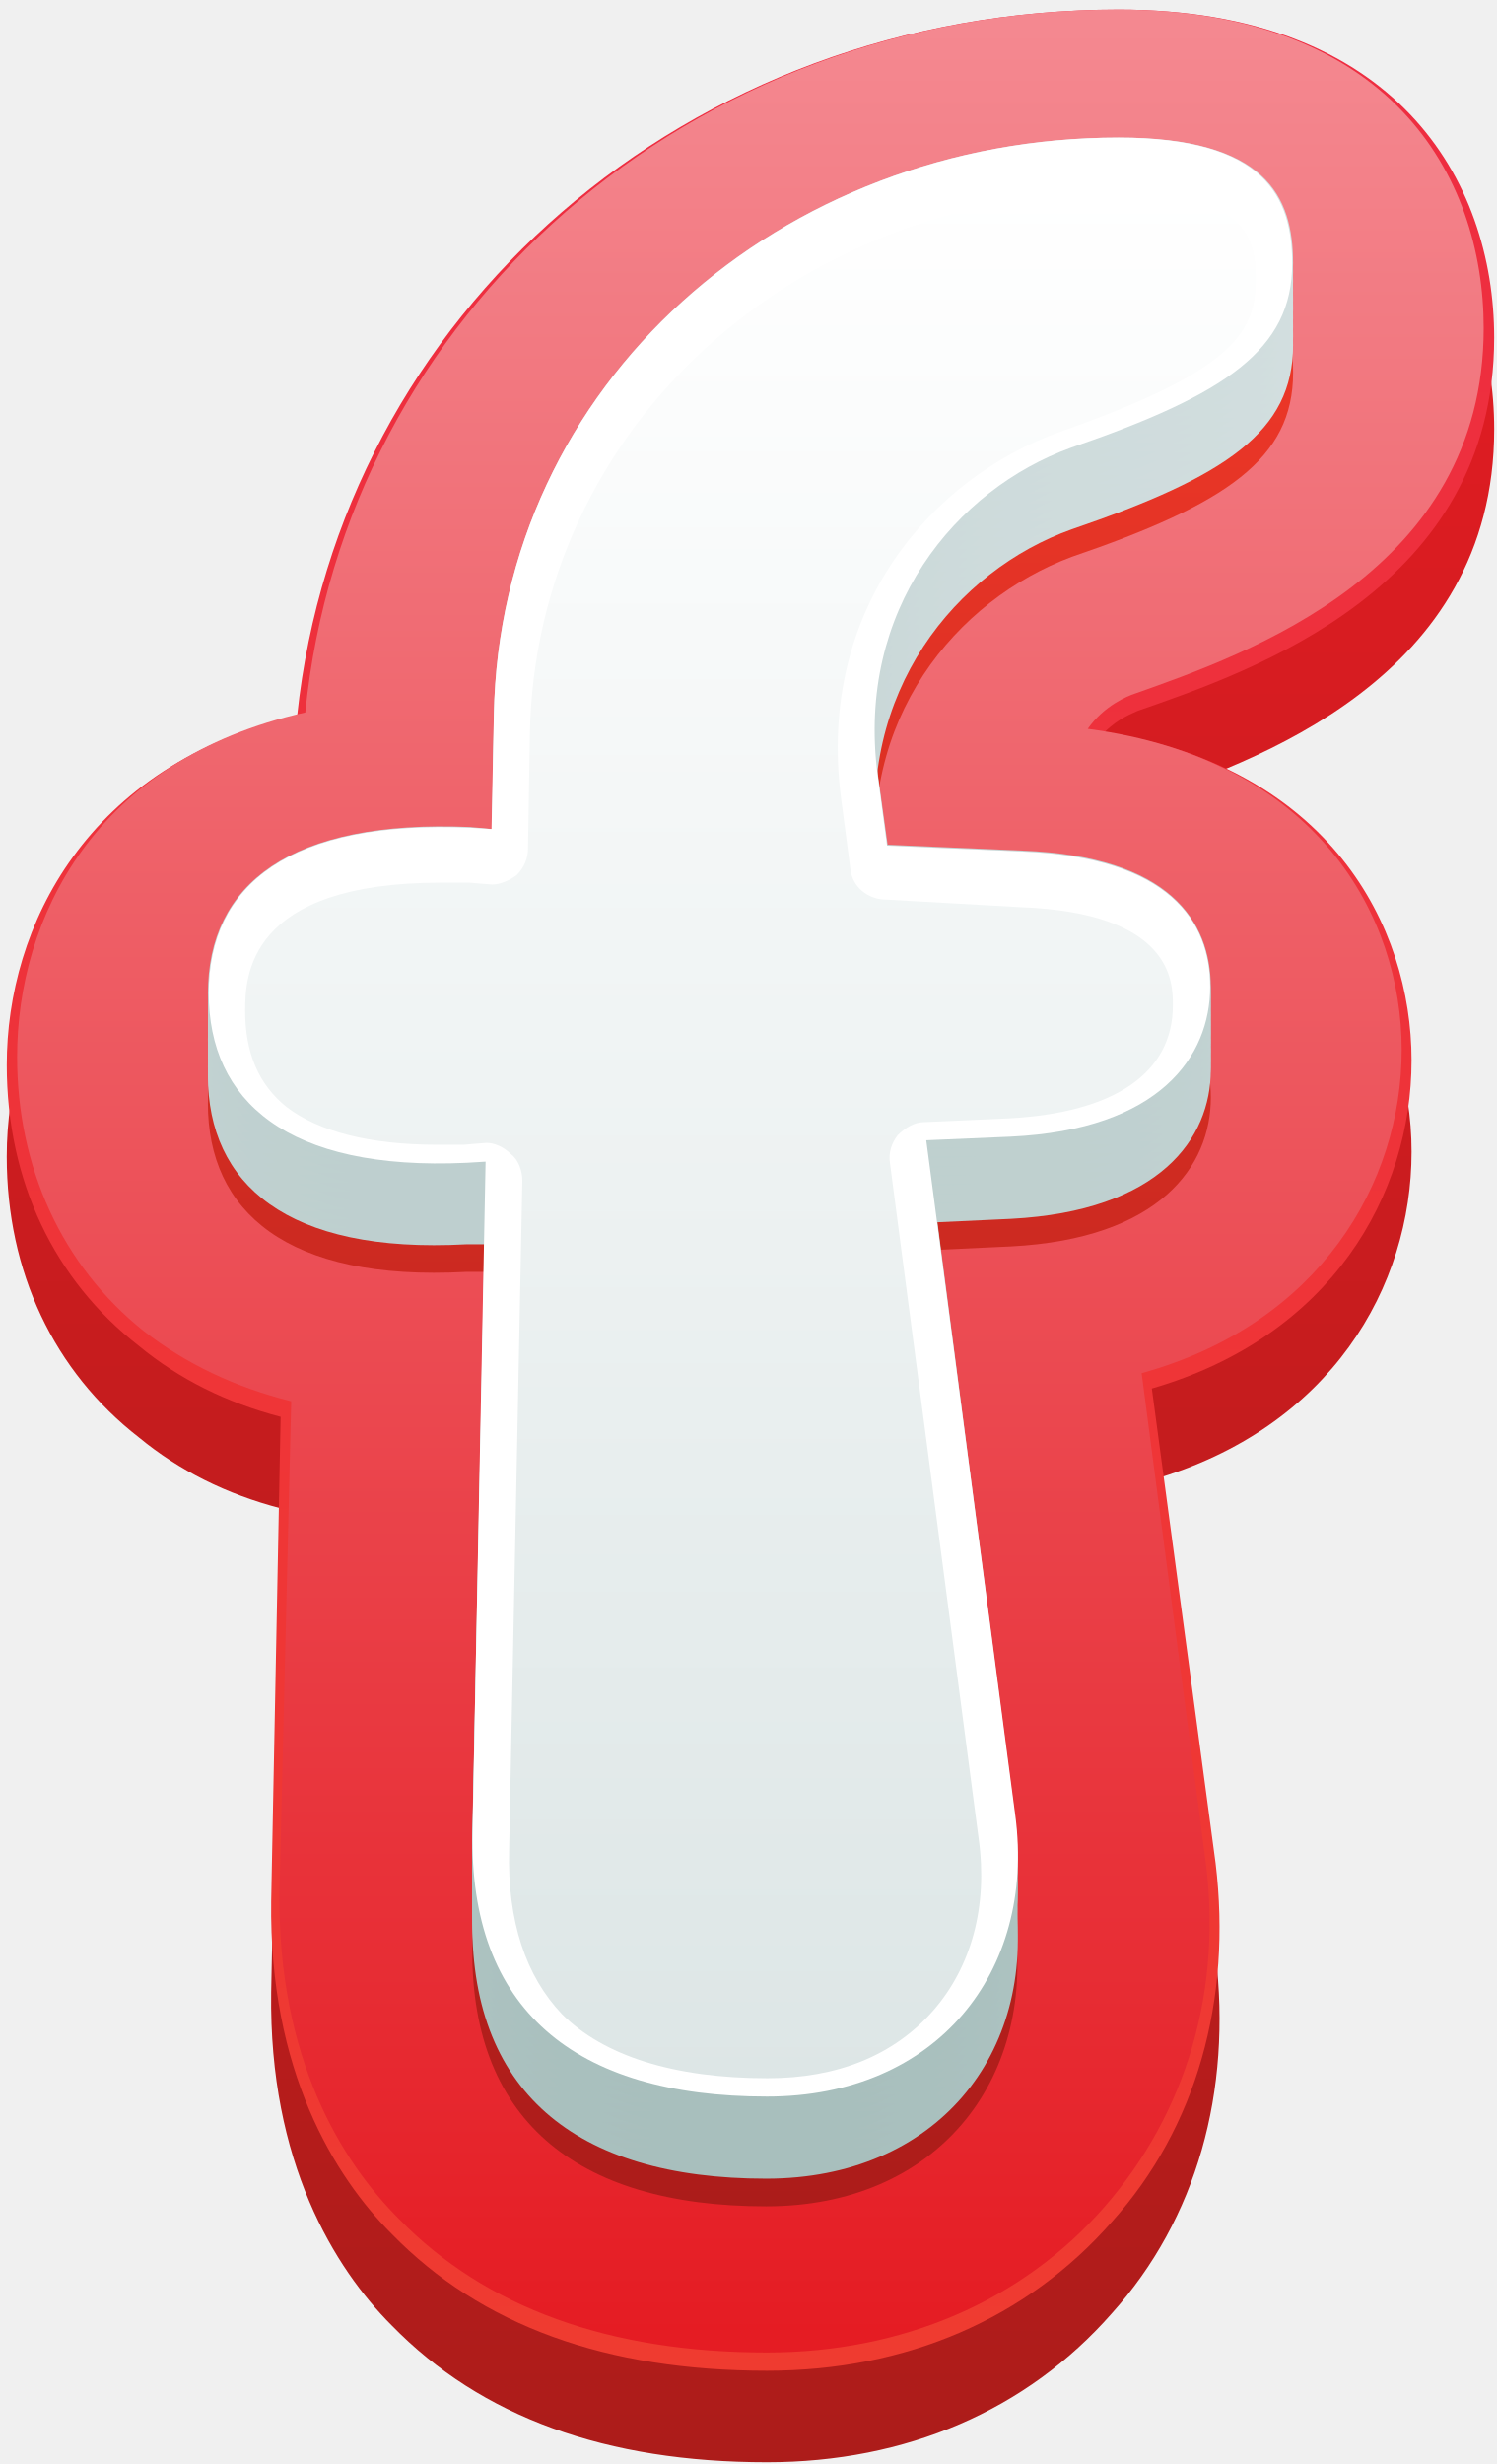
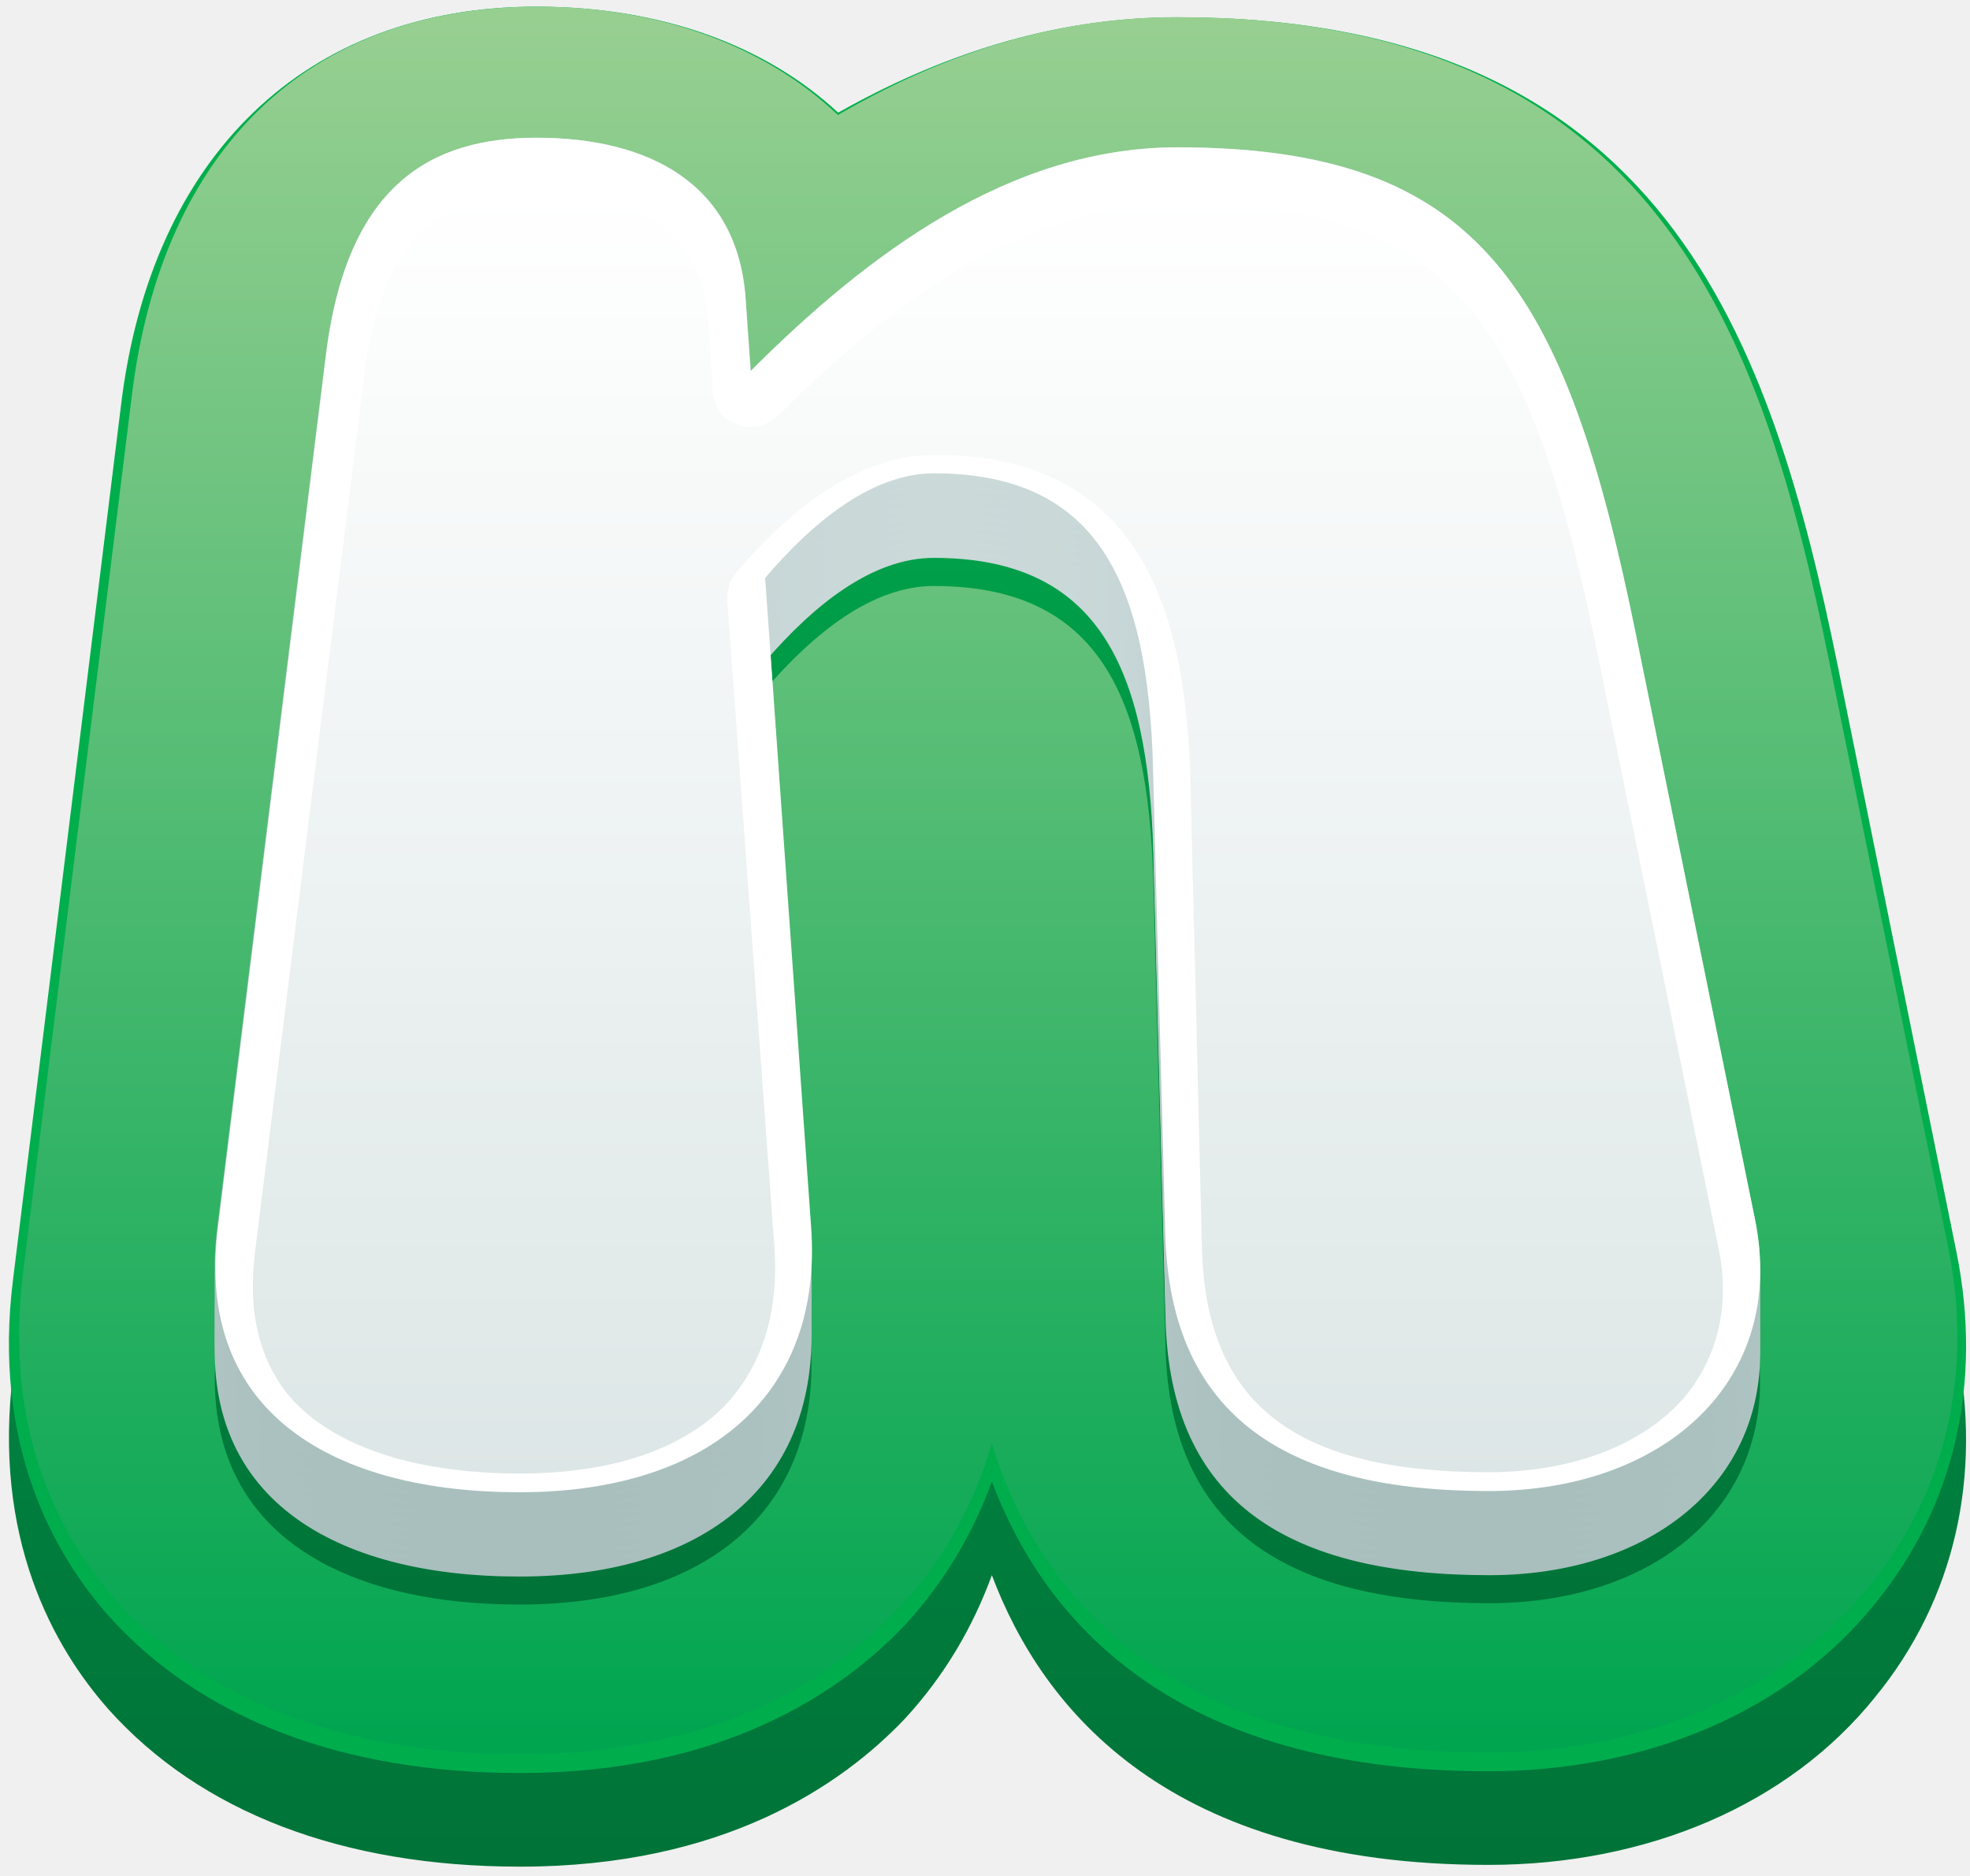
- <svg xmlns="http://www.w3.org/2000/svg" width="100%" height="100%" viewBox="0 0 147 242" version="1.1" xml:space="preserve" style="fill-rule:evenodd;clip-rule:evenodd;stroke-linejoin:round;stroke-miterlimit:2;">
-   <g transform="matrix(1,0,0,1,-817,-1104)">
+ <svg xmlns="http://www.w3.org/2000/svg" width="100%" height="100%" viewBox="0 0 189 180" version="1.1" xml:space="preserve" style="fill-rule:evenodd;clip-rule:evenodd;stroke-linejoin:round;stroke-miterlimit:2;">
+   <g transform="matrix(1,0,0,1,-1596,-874)">
    <g>
-       <g transform="matrix(0,231.907,231.907,0,890.713,1113.92)">
-         <path d="M0.299,-0.192C0.32,-0.281 0.388,-0.315 0.447,-0.315C0.496,-0.315 0.538,-0.295 0.566,-0.259C0.58,-0.242 0.59,-0.222 0.596,-0.199L0.801,-0.203C0.873,-0.204 0.918,-0.176 0.942,-0.152C0.981,-0.114 1,-0.061 1,0.007C1,0.066 0.978,0.117 0.937,0.153C0.897,0.189 0.843,0.204 0.785,0.197L0.584,0.17C0.562,0.246 0.502,0.28 0.445,0.28C0.388,0.28 0.321,0.245 0.306,0.15C0.3,0.156 0.298,0.162 0.297,0.163C0.28,0.213 0.245,0.315 0.139,0.315C0.072,0.315 0,0.273 0,0.156C0,-0.027 0.129,-0.174 0.299,-0.192Z" style="fill:url(#_Linear1);fill-rule:nonzero;" />
+       <g transform="matrix(0,169.479,169.479,0,1690.82,883.628)">
+         <path d="M0.225,-0.491L0.72,-0.552C0.814,-0.564 0.876,-0.529 0.911,-0.498C0.969,-0.446 1,-0.366 1,-0.265C1,-0.15 0.954,-0.083 0.916,-0.047C0.892,-0.025 0.865,-0.009 0.835,0.002C0.912,0.031 0.999,0.103 0.999,0.283C0.999,0.373 0.965,0.453 0.904,0.502C0.849,0.547 0.779,0.563 0.705,0.548L0.374,0.481C0.188,0.443 0.005,0.383 0.005,0.107C0.005,0.034 0.029,-0.03 0.06,-0.085C0.022,-0.126 0,-0.185 0,-0.256C0,-0.386 0.084,-0.474 0.225,-0.491Z" style="fill:url(#_Linear1);fill-rule:nonzero;" />
      </g>
-       <g transform="matrix(0,231.901,231.901,0,890.713,1104.94)">
-         <path d="M0.299,-0.192C0.32,-0.281 0.388,-0.315 0.447,-0.315C0.496,-0.315 0.538,-0.295 0.566,-0.259C0.58,-0.242 0.59,-0.222 0.596,-0.199L0.801,-0.203C0.873,-0.204 0.918,-0.176 0.942,-0.152C0.981,-0.114 1,-0.061 1,0.007C1,0.066 0.978,0.117 0.937,0.153C0.897,0.189 0.843,0.204 0.785,0.197L0.584,0.17C0.562,0.246 0.502,0.28 0.445,0.28C0.388,0.28 0.321,0.245 0.306,0.15C0.3,0.156 0.298,0.162 0.297,0.164C0.28,0.213 0.245,0.315 0.139,0.315C0.072,0.315 0,0.273 0,0.156C0,-0.027 0.129,-0.174 0.299,-0.192Z" style="fill:url(#_Linear2);fill-rule:nonzero;" />
+       <g transform="matrix(0,169.486,169.486,0,1690.82,874.638)">
+         <path d="M0.226,-0.491L0.72,-0.552C0.814,-0.564 0.876,-0.529 0.911,-0.498C0.969,-0.446 1,-0.366 1,-0.265C1,-0.15 0.954,-0.083 0.916,-0.047C0.892,-0.025 0.865,-0.009 0.835,0.002C0.912,0.031 0.999,0.103 0.999,0.283C0.999,0.373 0.965,0.453 0.904,0.502C0.849,0.547 0.779,0.563 0.705,0.548L0.374,0.481C0.188,0.443 0.006,0.383 0.006,0.107C0.006,0.034 0.029,-0.03 0.06,-0.085C0.022,-0.126 0,-0.185 0,-0.256C0,-0.386 0.084,-0.474 0.226,-0.491Z" style="fill:url(#_Linear2);fill-rule:nonzero;" />
      </g>
-       <g transform="matrix(0,230.109,230.109,0,890.706,1104.94)">
-         <path d="M0.3,-0.19C0.32,-0.28 0.388,-0.313 0.447,-0.313C0.494,-0.313 0.536,-0.294 0.564,-0.259C0.578,-0.241 0.588,-0.22 0.594,-0.196L0.803,-0.201C0.875,-0.202 0.919,-0.174 0.943,-0.15C0.981,-0.113 1,-0.06 1,0.007C1,0.065 0.978,0.116 0.938,0.151C0.898,0.186 0.845,0.202 0.788,0.194L0.582,0.167C0.561,0.243 0.501,0.278 0.444,0.278C0.387,0.278 0.32,0.242 0.307,0.144C0.297,0.151 0.293,0.161 0.292,0.164C0.275,0.212 0.24,0.313 0.136,0.313C0.07,0.313 0,0.272 0,0.157C0,-0.026 0.13,-0.173 0.3,-0.19Z" style="fill:url(#_Linear3);fill-rule:nonzero;" />
+       <g transform="matrix(0,167.694,167.694,0,1690.81,874.638)">
+         <path d="M0.223,-0.49L0.723,-0.552C0.816,-0.564 0.877,-0.53 0.912,-0.499C0.969,-0.448 1,-0.368 1,-0.268C1,-0.153 0.955,-0.087 0.917,-0.052C0.89,-0.026 0.857,-0.008 0.822,0.002C0.901,0.026 0.999,0.095 0.999,0.286C0.999,0.375 0.965,0.454 0.905,0.503C0.851,0.548 0.781,0.564 0.709,0.549L0.374,0.481C0.188,0.443 0.006,0.383 0.006,0.108C0.006,0.033 0.03,-0.031 0.062,-0.086C0.023,-0.127 0,-0.187 0,-0.258C0,-0.389 0.082,-0.473 0.223,-0.49Z" style="fill:url(#_Linear3);fill-rule:nonzero;" />
      </g>
-       <g transform="matrix(0,192.404,192.404,0,890.716,1128.29)">
-         <path d="M0.295,-0.131L0.353,-0.132L0.352,-0.143C0.348,-0.235 0.381,-0.277 0.437,-0.277C0.492,-0.277 0.528,-0.237 0.523,-0.145L0.523,-0.135L0.865,-0.142C0.955,-0.144 1,-0.09 1,0.008C1,0.095 0.936,0.145 0.857,0.135L0.512,0.09L0.51,0.133C0.506,0.209 0.469,0.235 0.434,0.235C0.4,0.235 0.367,0.214 0.364,0.139L0.361,0.07L0.325,0.065C0.241,0.054 0.18,0.105 0.158,0.164C0.131,0.243 0.108,0.277 0.064,0.277C0.03,0.277 0,0.263 0,0.188C0,0.016 0.125,-0.128 0.295,-0.131Z" style="fill:url(#_Linear4);fill-rule:nonzero;" />
+       <g transform="matrix(0,129.963,129.963,0,1691.44,897.995)">
+         <path d="M0.161,-0.494L0.805,-0.574C0.943,-0.591 1,-0.486 1,-0.351C1,-0.207 0.925,-0.127 0.805,-0.136L0.325,-0.17C0.282,-0.133 0.248,-0.09 0.248,-0.045C0.248,0.077 0.33,0.113 0.465,0.117L0.809,0.126C0.946,0.129 0.999,0.218 0.999,0.365C0.999,0.496 0.917,0.585 0.798,0.561L0.366,0.473C0.11,0.421 0.007,0.358 0.007,0.135C0.007,0.011 0.086,-0.094 0.172,-0.18L0.119,-0.184C0.034,-0.19 0,-0.255 0,-0.338C0,-0.415 0.033,-0.478 0.161,-0.494Z" style="fill:url(#_Linear4);fill-rule:nonzero;" />
      </g>
-       <g transform="matrix(0,192.385,192.385,0,890.716,1125.59)">
-         <path d="M0.295,-0.131L0.353,-0.132L0.352,-0.143C0.348,-0.235 0.381,-0.277 0.437,-0.277C0.492,-0.277 0.528,-0.237 0.523,-0.145L0.523,-0.135L0.865,-0.142C0.955,-0.144 1,-0.09 1,0.008C1,0.095 0.936,0.146 0.857,0.135L0.512,0.09L0.51,0.133C0.506,0.209 0.469,0.235 0.434,0.235C0.4,0.235 0.368,0.214 0.364,0.139L0.361,0.07L0.325,0.065C0.241,0.054 0.179,0.105 0.158,0.164C0.131,0.243 0.108,0.277 0.064,0.277C0.03,0.277 0,0.263 0,0.188C0,0.016 0.125,-0.128 0.295,-0.131Z" style="fill:url(#_Linear5);fill-rule:nonzero;" />
+       <g transform="matrix(0,129.976,129.976,0,1691.44,895.295)">
+         <path d="M0.161,-0.494L0.805,-0.574C0.943,-0.591 1,-0.486 1,-0.351C1,-0.207 0.925,-0.127 0.805,-0.136L0.325,-0.17C0.282,-0.133 0.248,-0.09 0.248,-0.045C0.248,0.077 0.33,0.113 0.465,0.117L0.809,0.126C0.946,0.129 0.999,0.218 0.999,0.365C0.999,0.496 0.916,0.585 0.798,0.561L0.366,0.473C0.11,0.421 0.007,0.358 0.007,0.135C0.007,0.011 0.086,-0.094 0.172,-0.18L0.118,-0.184C0.034,-0.19 0,-0.255 0,-0.338C0,-0.415 0.033,-0.478 0.161,-0.494Z" style="fill:url(#_Linear5);fill-rule:nonzero;" />
      </g>
-       <g transform="matrix(0,192.398,192.398,0,890.716,1124.69)">
-         <path d="M0.295,-0.131L0.353,-0.132L0.352,-0.143C0.348,-0.235 0.381,-0.277 0.437,-0.277C0.492,-0.277 0.528,-0.237 0.523,-0.145L0.523,-0.135L0.865,-0.142C0.955,-0.144 1,-0.09 1,0.008C1,0.095 0.936,0.145 0.857,0.135L0.512,0.09L0.51,0.133C0.506,0.209 0.469,0.235 0.434,0.235C0.4,0.235 0.368,0.214 0.364,0.139L0.361,0.07L0.325,0.065C0.241,0.054 0.179,0.105 0.158,0.164C0.131,0.243 0.108,0.277 0.064,0.277C0.03,0.277 0,0.263 0,0.188C0,0.016 0.125,-0.128 0.295,-0.131Z" style="fill:url(#_Linear6);fill-rule:nonzero;" />
+       <g transform="matrix(0,129.976,129.976,0,1691.44,894.392)">
+         <path d="M0.161,-0.494L0.805,-0.574C0.943,-0.591 1,-0.486 1,-0.351C1,-0.207 0.925,-0.127 0.805,-0.136L0.325,-0.17C0.282,-0.133 0.248,-0.09 0.248,-0.045C0.248,0.077 0.33,0.113 0.465,0.117L0.809,0.126C0.946,0.129 0.999,0.218 0.999,0.365C0.999,0.496 0.916,0.585 0.798,0.561L0.366,0.473C0.11,0.421 0.007,0.358 0.007,0.135C0.007,0.011 0.086,-0.094 0.172,-0.18L0.119,-0.184C0.034,-0.19 0,-0.255 0,-0.338C0,-0.415 0.033,-0.478 0.161,-0.494Z" style="fill:url(#_Linear6);fill-rule:nonzero;" />
      </g>
-       <g transform="matrix(0,192.391,192.391,0,890.716,1123.79)">
-         <path d="M0.295,-0.131L0.353,-0.132L0.352,-0.143C0.348,-0.235 0.381,-0.277 0.437,-0.277C0.492,-0.277 0.528,-0.237 0.523,-0.145L0.523,-0.135L0.865,-0.142C0.955,-0.144 1,-0.09 1,0.008C1,0.095 0.936,0.145 0.857,0.135L0.512,0.09L0.51,0.133C0.506,0.209 0.469,0.235 0.434,0.235C0.4,0.235 0.368,0.214 0.364,0.139L0.361,0.07L0.325,0.065C0.241,0.054 0.179,0.105 0.158,0.164C0.131,0.243 0.108,0.277 0.064,0.277C0.03,0.277 0,0.263 0,0.188C0,0.016 0.125,-0.128 0.295,-0.131Z" style="fill:url(#_Linear7);fill-rule:nonzero;" />
+       <g transform="matrix(0,129.97,129.97,0,1691.44,893.497)">
+         <path d="M0.161,-0.494L0.805,-0.574C0.943,-0.591 1,-0.486 1,-0.351C1,-0.207 0.925,-0.127 0.805,-0.136L0.325,-0.17C0.282,-0.133 0.248,-0.09 0.248,-0.045C0.248,0.077 0.33,0.113 0.465,0.117L0.809,0.126C0.946,0.129 0.999,0.218 0.999,0.365C0.999,0.496 0.917,0.585 0.798,0.561L0.366,0.473C0.11,0.421 0.007,0.358 0.007,0.135C0.007,0.011 0.086,-0.094 0.172,-0.18L0.118,-0.184C0.034,-0.19 0,-0.255 0,-0.338C0,-0.415 0.033,-0.478 0.161,-0.494Z" style="fill:url(#_Linear7);fill-rule:nonzero;" />
      </g>
-       <g transform="matrix(0,192.392,192.392,0,890.716,1122.9)">
-         <path d="M0.295,-0.131L0.353,-0.132L0.352,-0.143C0.348,-0.235 0.381,-0.277 0.437,-0.277C0.492,-0.277 0.528,-0.237 0.523,-0.145L0.523,-0.135L0.865,-0.142C0.955,-0.144 1,-0.09 1,0.008C1,0.095 0.936,0.145 0.857,0.135L0.512,0.09L0.51,0.133C0.506,0.209 0.469,0.235 0.434,0.235C0.4,0.235 0.367,0.214 0.364,0.139L0.361,0.07L0.325,0.065C0.241,0.054 0.18,0.105 0.158,0.164C0.131,0.243 0.108,0.277 0.064,0.277C0.03,0.277 0,0.263 0,0.188C0,0.016 0.125,-0.128 0.295,-0.131Z" style="fill:url(#_Linear8);fill-rule:nonzero;" />
+       <g transform="matrix(0,129.97,129.97,0,1691.44,892.6)">
+         <path d="M0.161,-0.494L0.805,-0.574C0.943,-0.591 1,-0.486 1,-0.351C1,-0.207 0.925,-0.127 0.805,-0.136L0.325,-0.17C0.282,-0.133 0.248,-0.09 0.248,-0.045C0.248,0.077 0.33,0.113 0.465,0.117L0.809,0.126C0.946,0.129 0.999,0.218 0.999,0.365C0.999,0.496 0.916,0.585 0.798,0.561L0.366,0.473C0.11,0.421 0.007,0.358 0.007,0.135C0.007,0.011 0.086,-0.094 0.172,-0.18L0.119,-0.184C0.034,-0.19 0,-0.255 0,-0.338C0,-0.415 0.033,-0.478 0.161,-0.494Z" style="fill:url(#_Linear8);fill-rule:nonzero;" />
      </g>
-       <g transform="matrix(0,192.404,192.404,0,890.716,1121.99)">
-         <path d="M0.295,-0.131L0.353,-0.132L0.352,-0.143C0.348,-0.235 0.381,-0.277 0.437,-0.277C0.492,-0.277 0.528,-0.237 0.523,-0.145L0.523,-0.135L0.865,-0.142C0.955,-0.144 1,-0.09 1,0.008C1,0.095 0.936,0.145 0.857,0.135L0.512,0.09L0.51,0.133C0.506,0.209 0.469,0.235 0.434,0.235C0.4,0.235 0.368,0.214 0.364,0.139L0.361,0.07L0.325,0.065C0.241,0.054 0.18,0.105 0.158,0.164C0.131,0.243 0.108,0.277 0.064,0.277C0.03,0.277 0,0.263 0,0.188C0,0.016 0.125,-0.128 0.295,-0.131Z" style="fill:url(#_Linear9);fill-rule:nonzero;" />
+       <g transform="matrix(0,129.97,129.97,0,1691.44,891.705)">
+         <path d="M0.161,-0.494L0.805,-0.574C0.943,-0.591 1,-0.486 1,-0.351C1,-0.207 0.925,-0.127 0.805,-0.136L0.325,-0.17C0.282,-0.133 0.248,-0.09 0.248,-0.045C0.248,0.077 0.33,0.113 0.465,0.117L0.809,0.126C0.946,0.129 0.999,0.218 0.999,0.365C0.999,0.496 0.917,0.585 0.798,0.561L0.366,0.473C0.11,0.421 0.007,0.358 0.007,0.135C0.007,0.011 0.086,-0.094 0.172,-0.18L0.119,-0.184C0.034,-0.19 0,-0.255 0,-0.338C0,-0.415 0.033,-0.478 0.161,-0.494Z" style="fill:url(#_Linear9);fill-rule:nonzero;" />
      </g>
-       <g transform="matrix(0,192.397,192.397,0,890.716,1121.1)">
-         <path d="M0.295,-0.131L0.353,-0.132L0.352,-0.143C0.348,-0.235 0.381,-0.277 0.437,-0.277C0.492,-0.277 0.528,-0.237 0.523,-0.145L0.523,-0.135L0.865,-0.142C0.955,-0.144 1,-0.09 1,0.008C1,0.095 0.936,0.145 0.857,0.135L0.512,0.09L0.51,0.133C0.506,0.209 0.469,0.235 0.434,0.235C0.4,0.235 0.368,0.214 0.364,0.139L0.361,0.07L0.325,0.065C0.241,0.054 0.18,0.105 0.158,0.164C0.131,0.243 0.108,0.277 0.064,0.277C0.03,0.277 0,0.263 0,0.188C0,0.016 0.125,-0.128 0.295,-0.131Z" style="fill:url(#_Linear10);fill-rule:nonzero;" />
+       <g transform="matrix(0,129.976,129.976,0,1691.44,890.802)">
+         <path d="M0.161,-0.494L0.805,-0.574C0.942,-0.591 1,-0.486 1,-0.351C1,-0.207 0.925,-0.127 0.805,-0.136L0.325,-0.17C0.282,-0.133 0.248,-0.09 0.248,-0.045C0.248,0.077 0.33,0.113 0.465,0.117L0.809,0.126C0.946,0.129 0.999,0.218 0.999,0.365C0.999,0.496 0.917,0.585 0.798,0.561L0.366,0.473C0.11,0.421 0.007,0.358 0.007,0.135C0.007,0.011 0.086,-0.094 0.172,-0.18L0.119,-0.184C0.034,-0.19 0,-0.255 0,-0.338C0,-0.415 0.033,-0.478 0.161,-0.494Z" style="fill:url(#_Linear10);fill-rule:nonzero;" />
      </g>
-       <g transform="matrix(0,192.385,192.385,0,890.716,1120.21)">
-         <path d="M0.295,-0.131L0.353,-0.132L0.352,-0.143C0.348,-0.235 0.381,-0.277 0.437,-0.277C0.492,-0.277 0.528,-0.237 0.523,-0.145L0.523,-0.135L0.865,-0.142C0.955,-0.144 1,-0.09 1,0.008C1,0.095 0.936,0.146 0.857,0.135L0.512,0.09L0.51,0.133C0.506,0.209 0.469,0.235 0.434,0.235C0.4,0.235 0.368,0.214 0.364,0.139L0.361,0.07L0.325,0.065C0.241,0.054 0.179,0.105 0.158,0.164C0.131,0.243 0.108,0.277 0.064,0.277C0.03,0.277 0,0.263 0,0.188C0,0.016 0.125,-0.128 0.295,-0.131Z" style="fill:url(#_Linear11);fill-rule:nonzero;" />
+       <g transform="matrix(0,129.982,129.982,0,1691.44,889.907)">
+         <path d="M0.161,-0.494L0.805,-0.573C0.942,-0.591 1,-0.486 1,-0.351C1,-0.207 0.925,-0.127 0.805,-0.136L0.325,-0.169C0.282,-0.133 0.248,-0.09 0.248,-0.045C0.248,0.077 0.33,0.113 0.465,0.117L0.809,0.126C0.946,0.129 0.999,0.218 0.999,0.365C0.999,0.496 0.916,0.585 0.798,0.561L0.366,0.473C0.11,0.421 0.007,0.358 0.007,0.135C0.007,0.011 0.086,-0.094 0.172,-0.18L0.118,-0.184C0.034,-0.19 0,-0.255 0,-0.338C0,-0.415 0.033,-0.478 0.161,-0.494Z" style="fill:url(#_Linear11);fill-rule:nonzero;" />
      </g>
-       <g transform="matrix(0,192.392,192.392,0,890.716,1119.31)">
-         <path d="M0.295,-0.131L0.353,-0.132L0.352,-0.143C0.348,-0.235 0.381,-0.277 0.437,-0.277C0.492,-0.277 0.528,-0.237 0.523,-0.145L0.523,-0.135L0.865,-0.142C0.955,-0.144 1,-0.09 1,0.008C1,0.095 0.936,0.145 0.857,0.135L0.512,0.09L0.51,0.133C0.506,0.209 0.469,0.235 0.434,0.235C0.4,0.235 0.368,0.214 0.364,0.139L0.361,0.07L0.325,0.065C0.241,0.054 0.18,0.105 0.158,0.164C0.131,0.243 0.108,0.277 0.064,0.277C0.03,0.277 0,0.263 0,0.188C0,0.016 0.125,-0.128 0.295,-0.131Z" style="fill:url(#_Linear12);fill-rule:nonzero;" />
+       <g transform="matrix(0,129.976,129.976,0,1691.44,889.01)">
+         <path d="M0.161,-0.494L0.805,-0.574C0.943,-0.591 1,-0.486 1,-0.351C1,-0.207 0.925,-0.127 0.805,-0.136L0.325,-0.17C0.282,-0.133 0.248,-0.09 0.248,-0.045C0.248,0.077 0.33,0.113 0.465,0.117L0.809,0.126C0.946,0.129 0.999,0.218 0.999,0.365C0.999,0.496 0.916,0.585 0.798,0.561L0.366,0.473C0.11,0.421 0.007,0.358 0.007,0.135C0.007,0.011 0.086,-0.094 0.172,-0.18L0.118,-0.184C0.034,-0.19 0,-0.255 0,-0.338C0,-0.415 0.033,-0.478 0.161,-0.494Z" style="fill:url(#_Linear12);fill-rule:nonzero;" />
      </g>
-       <g transform="matrix(0,192.391,192.391,0,890.716,1118.41)">
-         <path d="M0.295,-0.131L0.353,-0.132L0.352,-0.143C0.348,-0.235 0.381,-0.277 0.437,-0.277C0.492,-0.277 0.528,-0.237 0.523,-0.145L0.523,-0.135L0.865,-0.142C0.955,-0.144 1,-0.09 1,0.008C1,0.095 0.936,0.145 0.857,0.135L0.512,0.09L0.51,0.133C0.506,0.209 0.469,0.235 0.434,0.235C0.4,0.235 0.368,0.214 0.364,0.139L0.361,0.07L0.325,0.065C0.241,0.054 0.18,0.105 0.158,0.164C0.131,0.243 0.108,0.277 0.064,0.277C0.03,0.277 0,0.263 0,0.188C0,0.016 0.125,-0.128 0.295,-0.131Z" style="fill:url(#_Linear13);fill-rule:nonzero;" />
+       <g transform="matrix(0,129.982,129.982,0,1691.44,888.108)">
+         <path d="M0.161,-0.494L0.805,-0.573C0.943,-0.591 1,-0.486 1,-0.351C1,-0.207 0.924,-0.127 0.805,-0.136L0.325,-0.169C0.282,-0.133 0.248,-0.09 0.248,-0.045C0.248,0.077 0.33,0.113 0.465,0.117L0.809,0.126C0.946,0.129 0.999,0.218 0.999,0.365C0.999,0.496 0.916,0.585 0.798,0.561L0.366,0.473C0.11,0.421 0.007,0.358 0.007,0.135C0.007,0.011 0.086,-0.094 0.172,-0.18L0.119,-0.184C0.034,-0.19 0,-0.255 0,-0.338C0,-0.415 0.033,-0.478 0.161,-0.494Z" style="fill:url(#_Linear13);fill-rule:nonzero;" />
      </g>
-       <g transform="matrix(0,192.392,192.392,0,890.716,1117.51)">
-         <path d="M0.295,-0.131L0.353,-0.132L0.352,-0.143C0.348,-0.235 0.381,-0.277 0.437,-0.277C0.492,-0.277 0.528,-0.237 0.523,-0.145L0.523,-0.135L0.865,-0.142C0.955,-0.144 1,-0.09 1,0.008C1,0.095 0.936,0.145 0.857,0.135L0.512,0.09L0.51,0.133C0.506,0.209 0.469,0.235 0.434,0.235C0.4,0.235 0.367,0.214 0.364,0.139L0.361,0.07L0.325,0.065C0.241,0.054 0.18,0.105 0.158,0.164C0.131,0.243 0.108,0.277 0.064,0.277C0.03,0.277 0,0.263 0,0.188C0,0.016 0.125,-0.128 0.295,-0.131Z" style="fill:url(#_Linear14);fill-rule:nonzero;" />
+       <g transform="matrix(0,129.964,129.964,0,1691.44,887.218)">
+         <path d="M0.161,-0.494L0.805,-0.574C0.943,-0.591 1,-0.486 1,-0.351C1,-0.207 0.925,-0.127 0.805,-0.136L0.325,-0.17C0.282,-0.133 0.248,-0.09 0.248,-0.045C0.248,0.077 0.33,0.113 0.465,0.117L0.809,0.126C0.946,0.129 0.999,0.218 0.999,0.365C0.999,0.496 0.917,0.585 0.798,0.561L0.366,0.473C0.11,0.421 0.007,0.358 0.007,0.135C0.007,0.011 0.086,-0.094 0.172,-0.18L0.118,-0.184C0.034,-0.19 0,-0.255 0,-0.338C0,-0.415 0.033,-0.478 0.161,-0.494Z" style="fill:url(#_Linear14);fill-rule:nonzero;" />
      </g>
-       <g transform="matrix(4.16667,0,0,4.16667,903.196,1247.37)">
-         <path d="M0,-16.155L0.224,-14.476L3.416,-14.337C6.889,-14.197 7.84,-12.684 7.84,-11.145C7.84,-9.519 6.665,-7.782 3.136,-7.616L1.148,-7.531L3.249,8.402C3.723,12.07 1.399,15.01 -2.605,15.01C-7.168,15.01 -9.631,12.938 -9.548,8.766L-9.24,-7.027L-9.689,-7C-13.918,-6.804 -15.766,-8.455 -15.766,-11.003C-15.766,-13.551 -13.86,-15.092 -9.576,-14.896L-9.1,-14.866L-9.045,-17.556C-8.904,-25.396 -2.24,-31.165 5.683,-31.165C9.128,-31.165 9.774,-29.765 9.774,-28.195C9.774,-26.18 8.232,-25.115 4.563,-23.857C1.848,-22.875 -0.504,-20.048 0,-16.155" style="fill:white;fill-rule:nonzero;" />
+       <g transform="matrix(4.16667,0,0,4.16667,1738.82,887.333)">
+         <path d="M0,31.136C-4.564,31.136 -7.336,29.485 -7.447,25.201L-7.728,14.477C-7.841,10.276 -8.96,7.7 -12.768,7.7C-14.167,7.7 -15.512,8.765 -16.659,10.109L-15.598,25.089C-15.344,28.814 -17.836,31.164 -22.318,31.164C-26.546,31.164 -29.793,29.374 -29.261,25.089L-26.769,4.984C-26.292,1.008 -24.306,-0.028 -21.926,-0.028C-19.322,-0.028 -17.306,1.038 -17.11,3.666L-16.998,5.349C-14.309,2.66 -11.032,0.194 -7.169,0.194C-0.195,0.194 1.766,3.414 3.389,11.397L6.13,24.864C6.889,28.561 4.087,31.136 0,31.136" style="fill:white;fill-rule:nonzero;" />
      </g>
-       <g transform="matrix(0,185.212,185.212,0,890.716,1122.9)">
-         <path d="M0.287,-0.117L0.348,-0.118C0.353,-0.118 0.358,-0.12 0.362,-0.124C0.365,-0.128 0.367,-0.133 0.367,-0.137C0.367,-0.138 0.366,-0.149 0.366,-0.149C0.366,-0.154 0.366,-0.159 0.366,-0.164C0.366,-0.267 0.416,-0.268 0.434,-0.268L0.434,-0.268C0.456,-0.268 0.473,-0.261 0.485,-0.246C0.498,-0.229 0.505,-0.202 0.505,-0.166C0.505,-0.161 0.505,-0.156 0.505,-0.152C0.505,-0.152 0.504,-0.141 0.504,-0.14C0.504,-0.136 0.506,-0.131 0.51,-0.127C0.513,-0.123 0.519,-0.121 0.524,-0.121L0.879,-0.128C0.917,-0.129 0.946,-0.119 0.966,-0.1C0.988,-0.078 1,-0.041 1,0.009C1,0.046 0.988,0.076 0.964,0.097C0.941,0.117 0.909,0.126 0.873,0.121L0.515,0.074C0.509,0.073 0.504,0.075 0.5,0.078C0.496,0.082 0.493,0.087 0.493,0.092L0.491,0.137C0.488,0.193 0.467,0.224 0.431,0.224C0.419,0.224 0.382,0.224 0.379,0.143L0.375,0.072C0.375,0.062 0.368,0.054 0.359,0.053L0.321,0.048C0.22,0.035 0.151,0.097 0.127,0.164C0.096,0.252 0.076,0.268 0.047,0.268C0.029,0.268 0,0.268 0,0.195C0,0.023 0.126,-0.114 0.287,-0.117Z" style="fill:url(#_Linear15);fill-rule:nonzero;" />
+       <g transform="matrix(0,122.777,122.777,0,1690.94,892.607)">
+         <path d="M0.144,-0.489L0.827,-0.574C0.875,-0.58 0.913,-0.57 0.941,-0.546C0.979,-0.512 1,-0.449 1,-0.367C1,-0.295 0.981,-0.239 0.945,-0.205C0.915,-0.178 0.875,-0.165 0.825,-0.168L0.317,-0.205C0.309,-0.205 0.302,-0.203 0.296,-0.198C0.235,-0.146 0.204,-0.094 0.204,-0.043C0.204,0.128 0.342,0.154 0.462,0.157L0.826,0.166C0.946,0.17 0.999,0.239 0.999,0.39C0.999,0.456 0.977,0.513 0.938,0.545C0.906,0.57 0.866,0.579 0.821,0.569L0.364,0.476C0.101,0.423 0.008,0.365 0.008,0.147C0.008,0.047 0.06,-0.053 0.174,-0.166C0.179,-0.172 0.182,-0.179 0.182,-0.187C0.182,-0.19 0.182,-0.194 0.18,-0.197C0.177,-0.208 0.167,-0.215 0.155,-0.216L0.098,-0.22C0.033,-0.225 0,-0.27 0,-0.354C0,-0.412 0.017,-0.474 0.144,-0.489Z" style="fill:url(#_Linear15);fill-rule:nonzero;" />
      </g>
    </g>
  </g>
  <defs>
-     <linearGradient id="_Linear1" x1="0" y1="0" x2="1" y2="0" gradientUnits="userSpaceOnUse" gradientTransform="matrix(1,0,0,-1,0,-6.99632e-06)">
-       <stop offset="0" style="stop-color:rgb(229,28,35);stop-opacity:1" />
-       <stop offset="1" style="stop-color:rgb(172,28,26);stop-opacity:1" />
+     <linearGradient id="_Linear1" x1="0" y1="0" x2="1" y2="0" gradientUnits="userSpaceOnUse" gradientTransform="matrix(1,0,0,-1,0,-0.000227722)">
+       <stop offset="0" style="stop-color:rgb(0,165,80);stop-opacity:1" />
+       <stop offset="1" style="stop-color:rgb(0,115,56);stop-opacity:1" />
    </linearGradient>
-     <linearGradient id="_Linear2" x1="0" y1="0" x2="1" y2="0" gradientUnits="userSpaceOnUse" gradientTransform="matrix(1,0,0,-1,0,-6.99651e-06)">
-       <stop offset="0" style="stop-color:rgb(238,44,65);stop-opacity:1" />
-       <stop offset="1" style="stop-color:rgb(239,59,48);stop-opacity:1" />
+     <linearGradient id="_Linear2" x1="0" y1="0" x2="1" y2="0" gradientUnits="userSpaceOnUse" gradientTransform="matrix(1,0,0,-1,0,-0.000227714)">
+       <stop offset="0" style="stop-color:rgb(0,175,76);stop-opacity:1" />
+       <stop offset="1" style="stop-color:rgb(0,173,77);stop-opacity:1" />
    </linearGradient>
-     <linearGradient id="_Linear3" x1="0" y1="0" x2="1" y2="0" gradientUnits="userSpaceOnUse" gradientTransform="matrix(1,0,0,-1,0,1.88099e-05)">
-       <stop offset="0" style="stop-color:rgb(244,136,144);stop-opacity:1" />
-       <stop offset="1" style="stop-color:rgb(229,28,35);stop-opacity:1" />
+     <linearGradient id="_Linear3" x1="0" y1="0" x2="1" y2="0" gradientUnits="userSpaceOnUse" gradientTransform="matrix(1,0,0,-1,0,-0.000199401)">
+       <stop offset="0" style="stop-color:rgb(151,207,145);stop-opacity:1" />
+       <stop offset="1" style="stop-color:rgb(0,165,80);stop-opacity:1" />
    </linearGradient>
-     <linearGradient id="_Linear4" x1="0" y1="0" x2="1" y2="0" gradientUnits="userSpaceOnUse" gradientTransform="matrix(1,0,0,-1,0,-1.01349e-05)">
-       <stop offset="0" style="stop-color:rgb(239,56,40);stop-opacity:1" />
-       <stop offset="1" style="stop-color:rgb(172,28,26);stop-opacity:1" />
+     <linearGradient id="_Linear4" x1="0" y1="0" x2="1" y2="0" gradientUnits="userSpaceOnUse" gradientTransform="matrix(1,0,0,-1,0,-0.00516102)">
+       <stop offset="0" style="stop-color:rgb(0,172,78);stop-opacity:1" />
+       <stop offset="1" style="stop-color:rgb(0,115,56);stop-opacity:1" />
    </linearGradient>
-     <linearGradient id="_Linear5" x1="0" y1="0" x2="1" y2="0" gradientUnits="userSpaceOnUse" gradientTransform="matrix(1,0,0,-1,0,-1.01359e-05)">
+     <linearGradient id="_Linear5" x1="0" y1="0" x2="1" y2="0" gradientUnits="userSpaceOnUse" gradientTransform="matrix(1,0,0,-1,0,-0.00516053)">
      <stop offset="0" style="stop-color:rgb(214,225,226);stop-opacity:1" />
      <stop offset="0" style="stop-color:rgb(214,225,226);stop-opacity:1" />
      <stop offset="1" style="stop-color:rgb(168,191,189);stop-opacity:1" />
    </linearGradient>
-     <linearGradient id="_Linear6" x1="0" y1="0" x2="1" y2="0" gradientUnits="userSpaceOnUse" gradientTransform="matrix(1,0,0,-1,0,-1.01353e-05)">
+     <linearGradient id="_Linear6" x1="0" y1="0" x2="1" y2="0" gradientUnits="userSpaceOnUse" gradientTransform="matrix(1,0,0,-1,0,-0.00516053)">
      <stop offset="0" style="stop-color:rgb(214,225,226);stop-opacity:1" />
      <stop offset="0" style="stop-color:rgb(214,225,226);stop-opacity:1" />
      <stop offset="1" style="stop-color:rgb(168,191,189);stop-opacity:1" />
    </linearGradient>
-     <linearGradient id="_Linear7" x1="0" y1="0" x2="1" y2="0" gradientUnits="userSpaceOnUse" gradientTransform="matrix(1,0,0,-1,0,-1.01356e-05)">
+     <linearGradient id="_Linear7" x1="0" y1="0" x2="1" y2="0" gradientUnits="userSpaceOnUse" gradientTransform="matrix(1,0,0,-1,0,-0.00516077)">
      <stop offset="0" style="stop-color:rgb(214,225,226);stop-opacity:1" />
      <stop offset="0" style="stop-color:rgb(214,225,226);stop-opacity:1" />
      <stop offset="1" style="stop-color:rgb(168,191,189);stop-opacity:1" />
    </linearGradient>
-     <linearGradient id="_Linear8" x1="0" y1="0" x2="1" y2="0" gradientUnits="userSpaceOnUse" gradientTransform="matrix(1,0,0,-1,0,-1.01356e-05)">
+     <linearGradient id="_Linear8" x1="0" y1="0" x2="1" y2="0" gradientUnits="userSpaceOnUse" gradientTransform="matrix(1,0,0,-1,0,-0.00516075)">
      <stop offset="0" style="stop-color:rgb(214,225,226);stop-opacity:1" />
      <stop offset="0" style="stop-color:rgb(214,225,226);stop-opacity:1" />
      <stop offset="1" style="stop-color:rgb(168,191,189);stop-opacity:1" />
    </linearGradient>
-     <linearGradient id="_Linear9" x1="0" y1="0" x2="1" y2="0" gradientUnits="userSpaceOnUse" gradientTransform="matrix(1,0,0,-1,0,-1.01349e-05)">
+     <linearGradient id="_Linear9" x1="0" y1="0" x2="1" y2="0" gradientUnits="userSpaceOnUse" gradientTransform="matrix(1,0,0,-1,0,-0.00516077)">
      <stop offset="0" style="stop-color:rgb(214,225,226);stop-opacity:1" />
      <stop offset="0" style="stop-color:rgb(214,225,226);stop-opacity:1" />
      <stop offset="1" style="stop-color:rgb(168,191,189);stop-opacity:1" />
    </linearGradient>
-     <linearGradient id="_Linear10" x1="0" y1="0" x2="1" y2="0" gradientUnits="userSpaceOnUse" gradientTransform="matrix(1,0,0,-1,0,-1.01353e-05)">
+     <linearGradient id="_Linear10" x1="0" y1="0" x2="1" y2="0" gradientUnits="userSpaceOnUse" gradientTransform="matrix(1,0,0,-1,0,-0.00516053)">
      <stop offset="0" style="stop-color:rgb(214,225,226);stop-opacity:1" />
      <stop offset="0" style="stop-color:rgb(214,225,226);stop-opacity:1" />
      <stop offset="1" style="stop-color:rgb(168,191,189);stop-opacity:1" />
    </linearGradient>
-     <linearGradient id="_Linear11" x1="0" y1="0" x2="1" y2="0" gradientUnits="userSpaceOnUse" gradientTransform="matrix(1,0,0,-1,0,-1.01359e-05)">
+     <linearGradient id="_Linear11" x1="0" y1="0" x2="1" y2="0" gradientUnits="userSpaceOnUse" gradientTransform="matrix(1,0,0,-1,0,-0.00516028)">
      <stop offset="0" style="stop-color:rgb(214,225,226);stop-opacity:1" />
      <stop offset="0" style="stop-color:rgb(214,225,226);stop-opacity:1" />
      <stop offset="1" style="stop-color:rgb(168,191,189);stop-opacity:1" />
    </linearGradient>
-     <linearGradient id="_Linear12" x1="0" y1="0" x2="1" y2="0" gradientUnits="userSpaceOnUse" gradientTransform="matrix(1,0,0,-1,0,-1.01356e-05)">
+     <linearGradient id="_Linear12" x1="0" y1="0" x2="1" y2="0" gradientUnits="userSpaceOnUse" gradientTransform="matrix(1,0,0,-1,0,-0.00516053)">
      <stop offset="0" style="stop-color:rgb(214,225,226);stop-opacity:1" />
      <stop offset="0" style="stop-color:rgb(214,225,226);stop-opacity:1" />
      <stop offset="1" style="stop-color:rgb(168,191,189);stop-opacity:1" />
    </linearGradient>
-     <linearGradient id="_Linear13" x1="0" y1="0" x2="1" y2="0" gradientUnits="userSpaceOnUse" gradientTransform="matrix(1,0,0,-1,0,-1.01356e-05)">
+     <linearGradient id="_Linear13" x1="0" y1="0" x2="1" y2="0" gradientUnits="userSpaceOnUse" gradientTransform="matrix(1,0,0,-1,0,-0.00516028)">
      <stop offset="0" style="stop-color:rgb(214,225,226);stop-opacity:1" />
      <stop offset="0" style="stop-color:rgb(214,225,226);stop-opacity:1" />
      <stop offset="1" style="stop-color:rgb(168,191,189);stop-opacity:1" />
    </linearGradient>
-     <linearGradient id="_Linear14" x1="0" y1="0" x2="1" y2="0" gradientUnits="userSpaceOnUse" gradientTransform="matrix(1,0,0,-1,0,-1.01356e-05)">
+     <linearGradient id="_Linear14" x1="0" y1="0" x2="1" y2="0" gradientUnits="userSpaceOnUse" gradientTransform="matrix(1,0,0,-1,0,-0.005161)">
      <stop offset="0" style="stop-color:rgb(214,225,226);stop-opacity:1" />
      <stop offset="0" style="stop-color:rgb(214,225,226);stop-opacity:1" />
      <stop offset="1" style="stop-color:rgb(168,191,189);stop-opacity:1" />
    </linearGradient>
-     <linearGradient id="_Linear15" x1="0" y1="0" x2="1" y2="0" gradientUnits="userSpaceOnUse" gradientTransform="matrix(1,0,0,-1,0,-1.4101e-05)">
+     <linearGradient id="_Linear15" x1="0" y1="0" x2="1" y2="0" gradientUnits="userSpaceOnUse" gradientTransform="matrix(1,0,0,-1,0,-0.00131951)">
      <stop offset="0" style="stop-color:white;stop-opacity:1" />
      <stop offset="0" style="stop-color:white;stop-opacity:1" />
      <stop offset="1" style="stop-color:rgb(221,230,230);stop-opacity:1" />
      <stop offset="1" style="stop-color:rgb(221,230,230);stop-opacity:1" />
    </linearGradient>
  </defs>
</svg>
